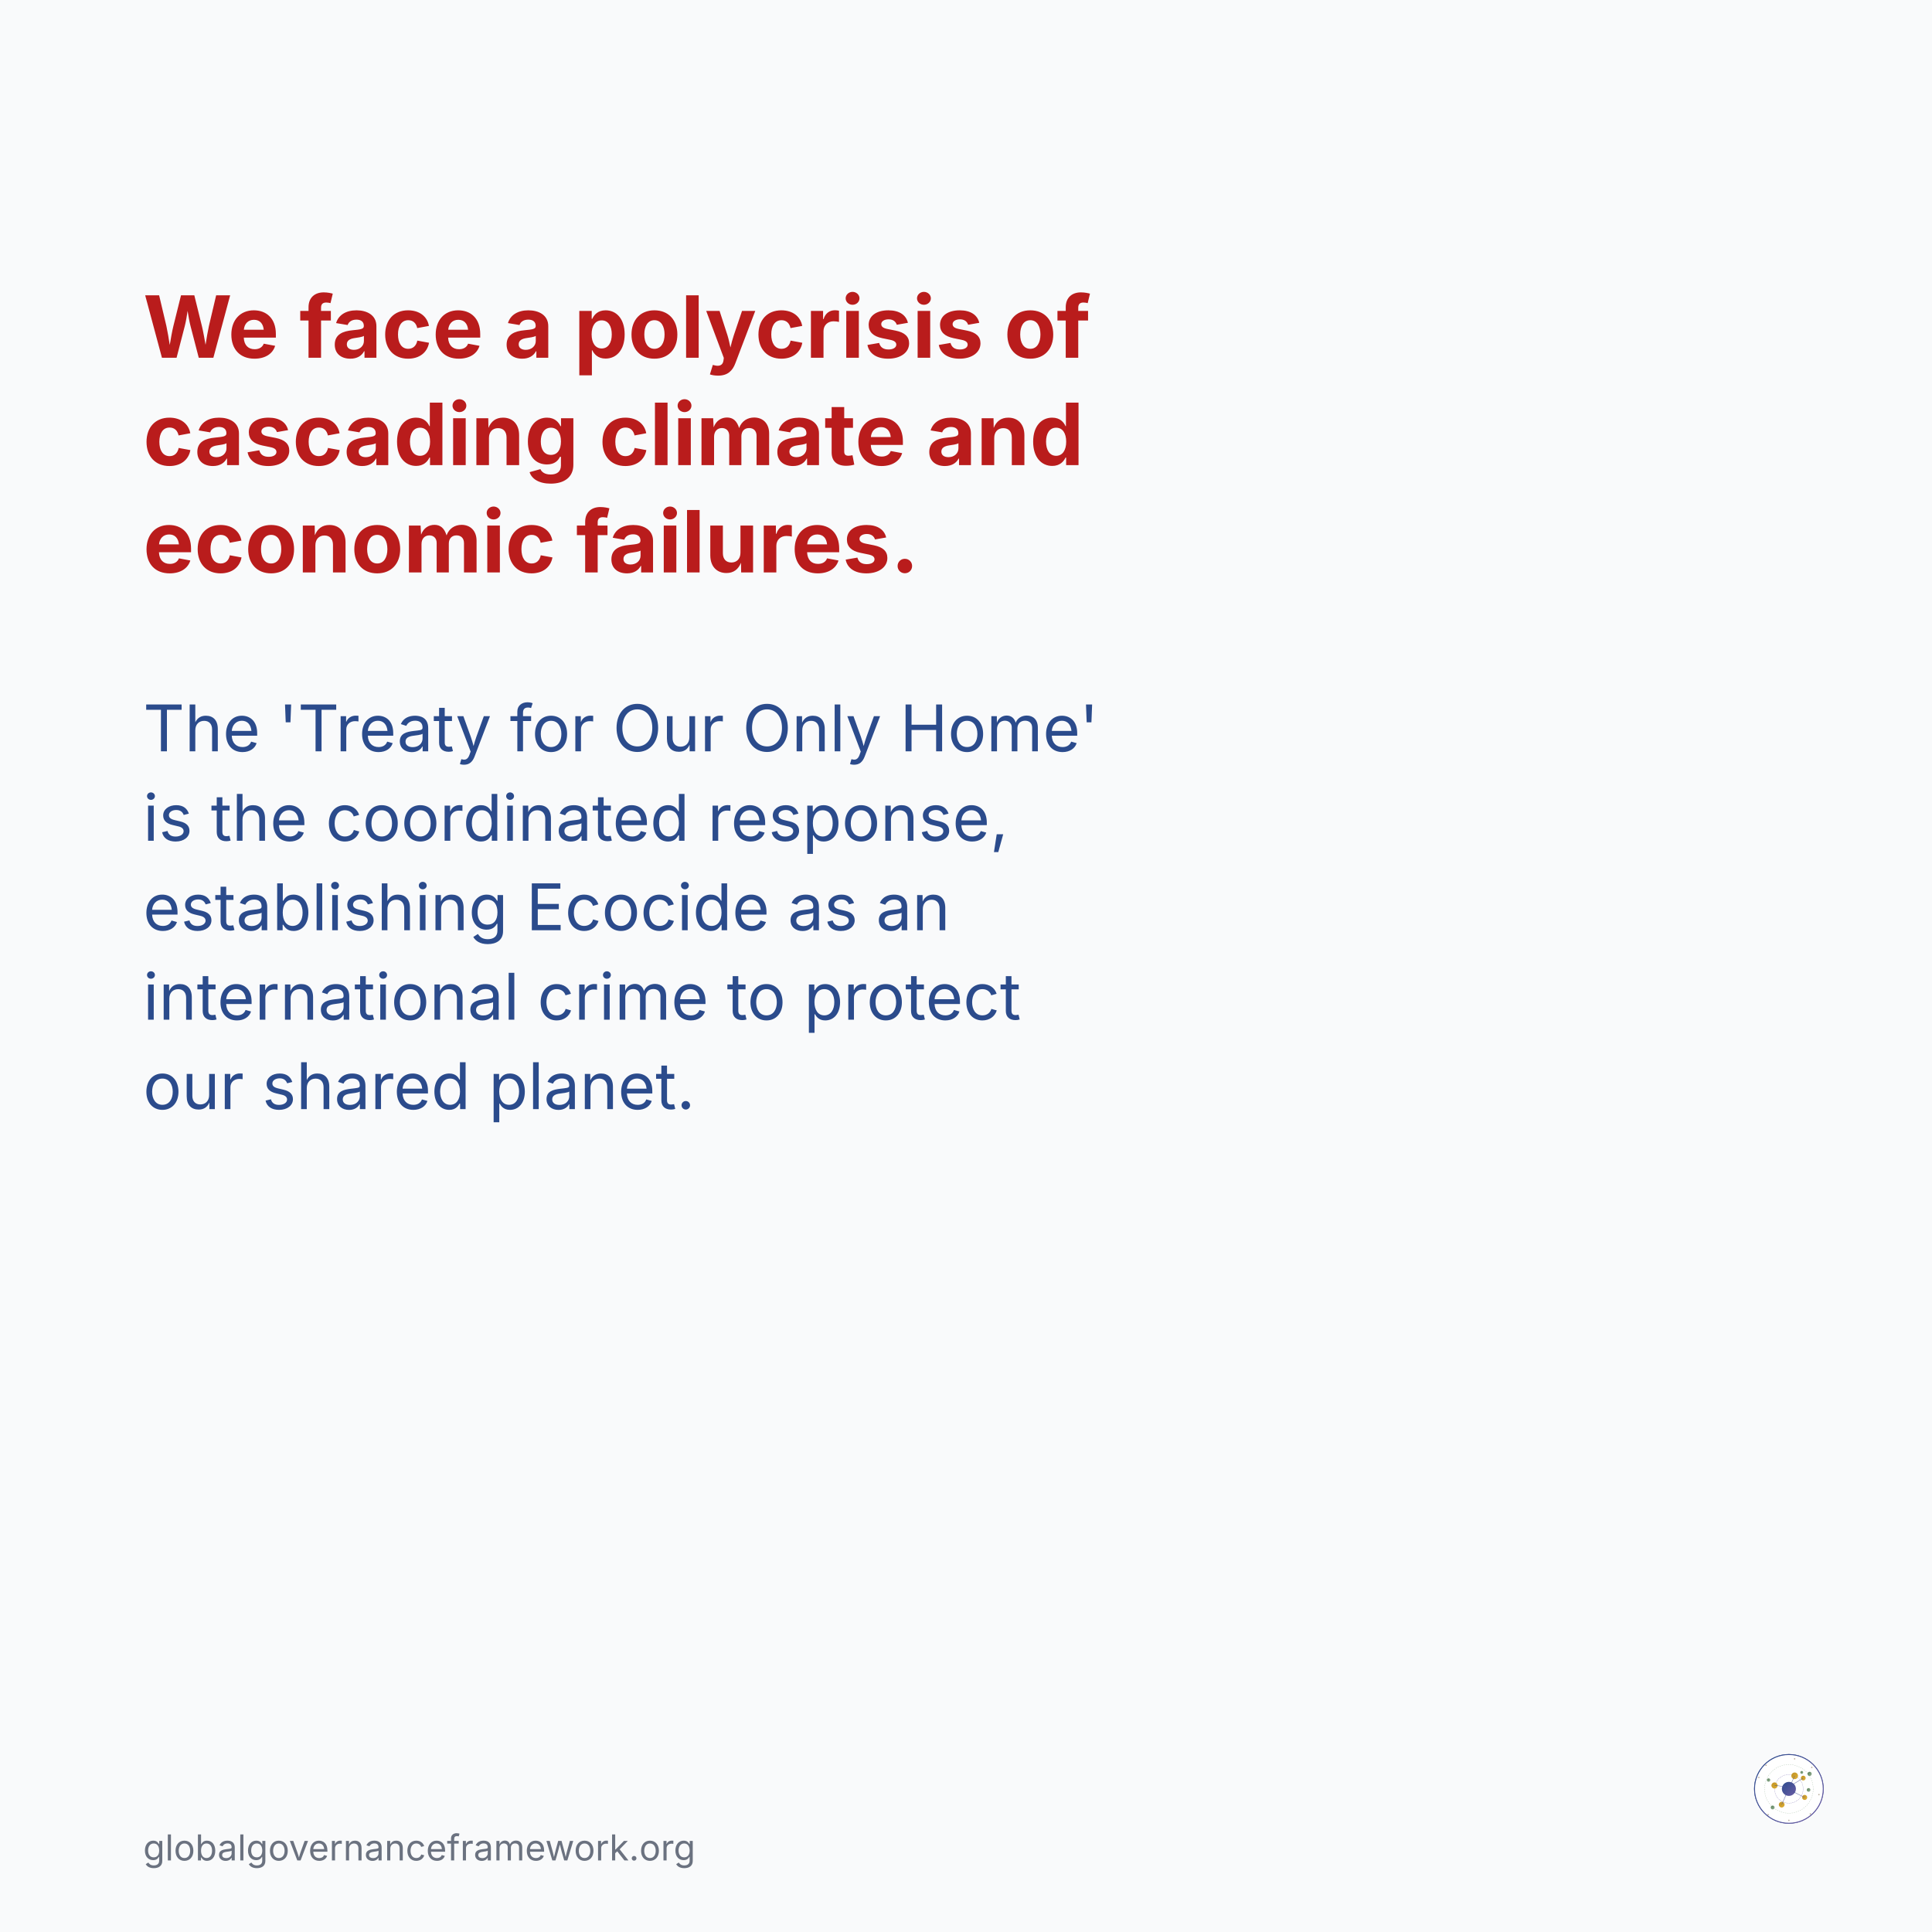
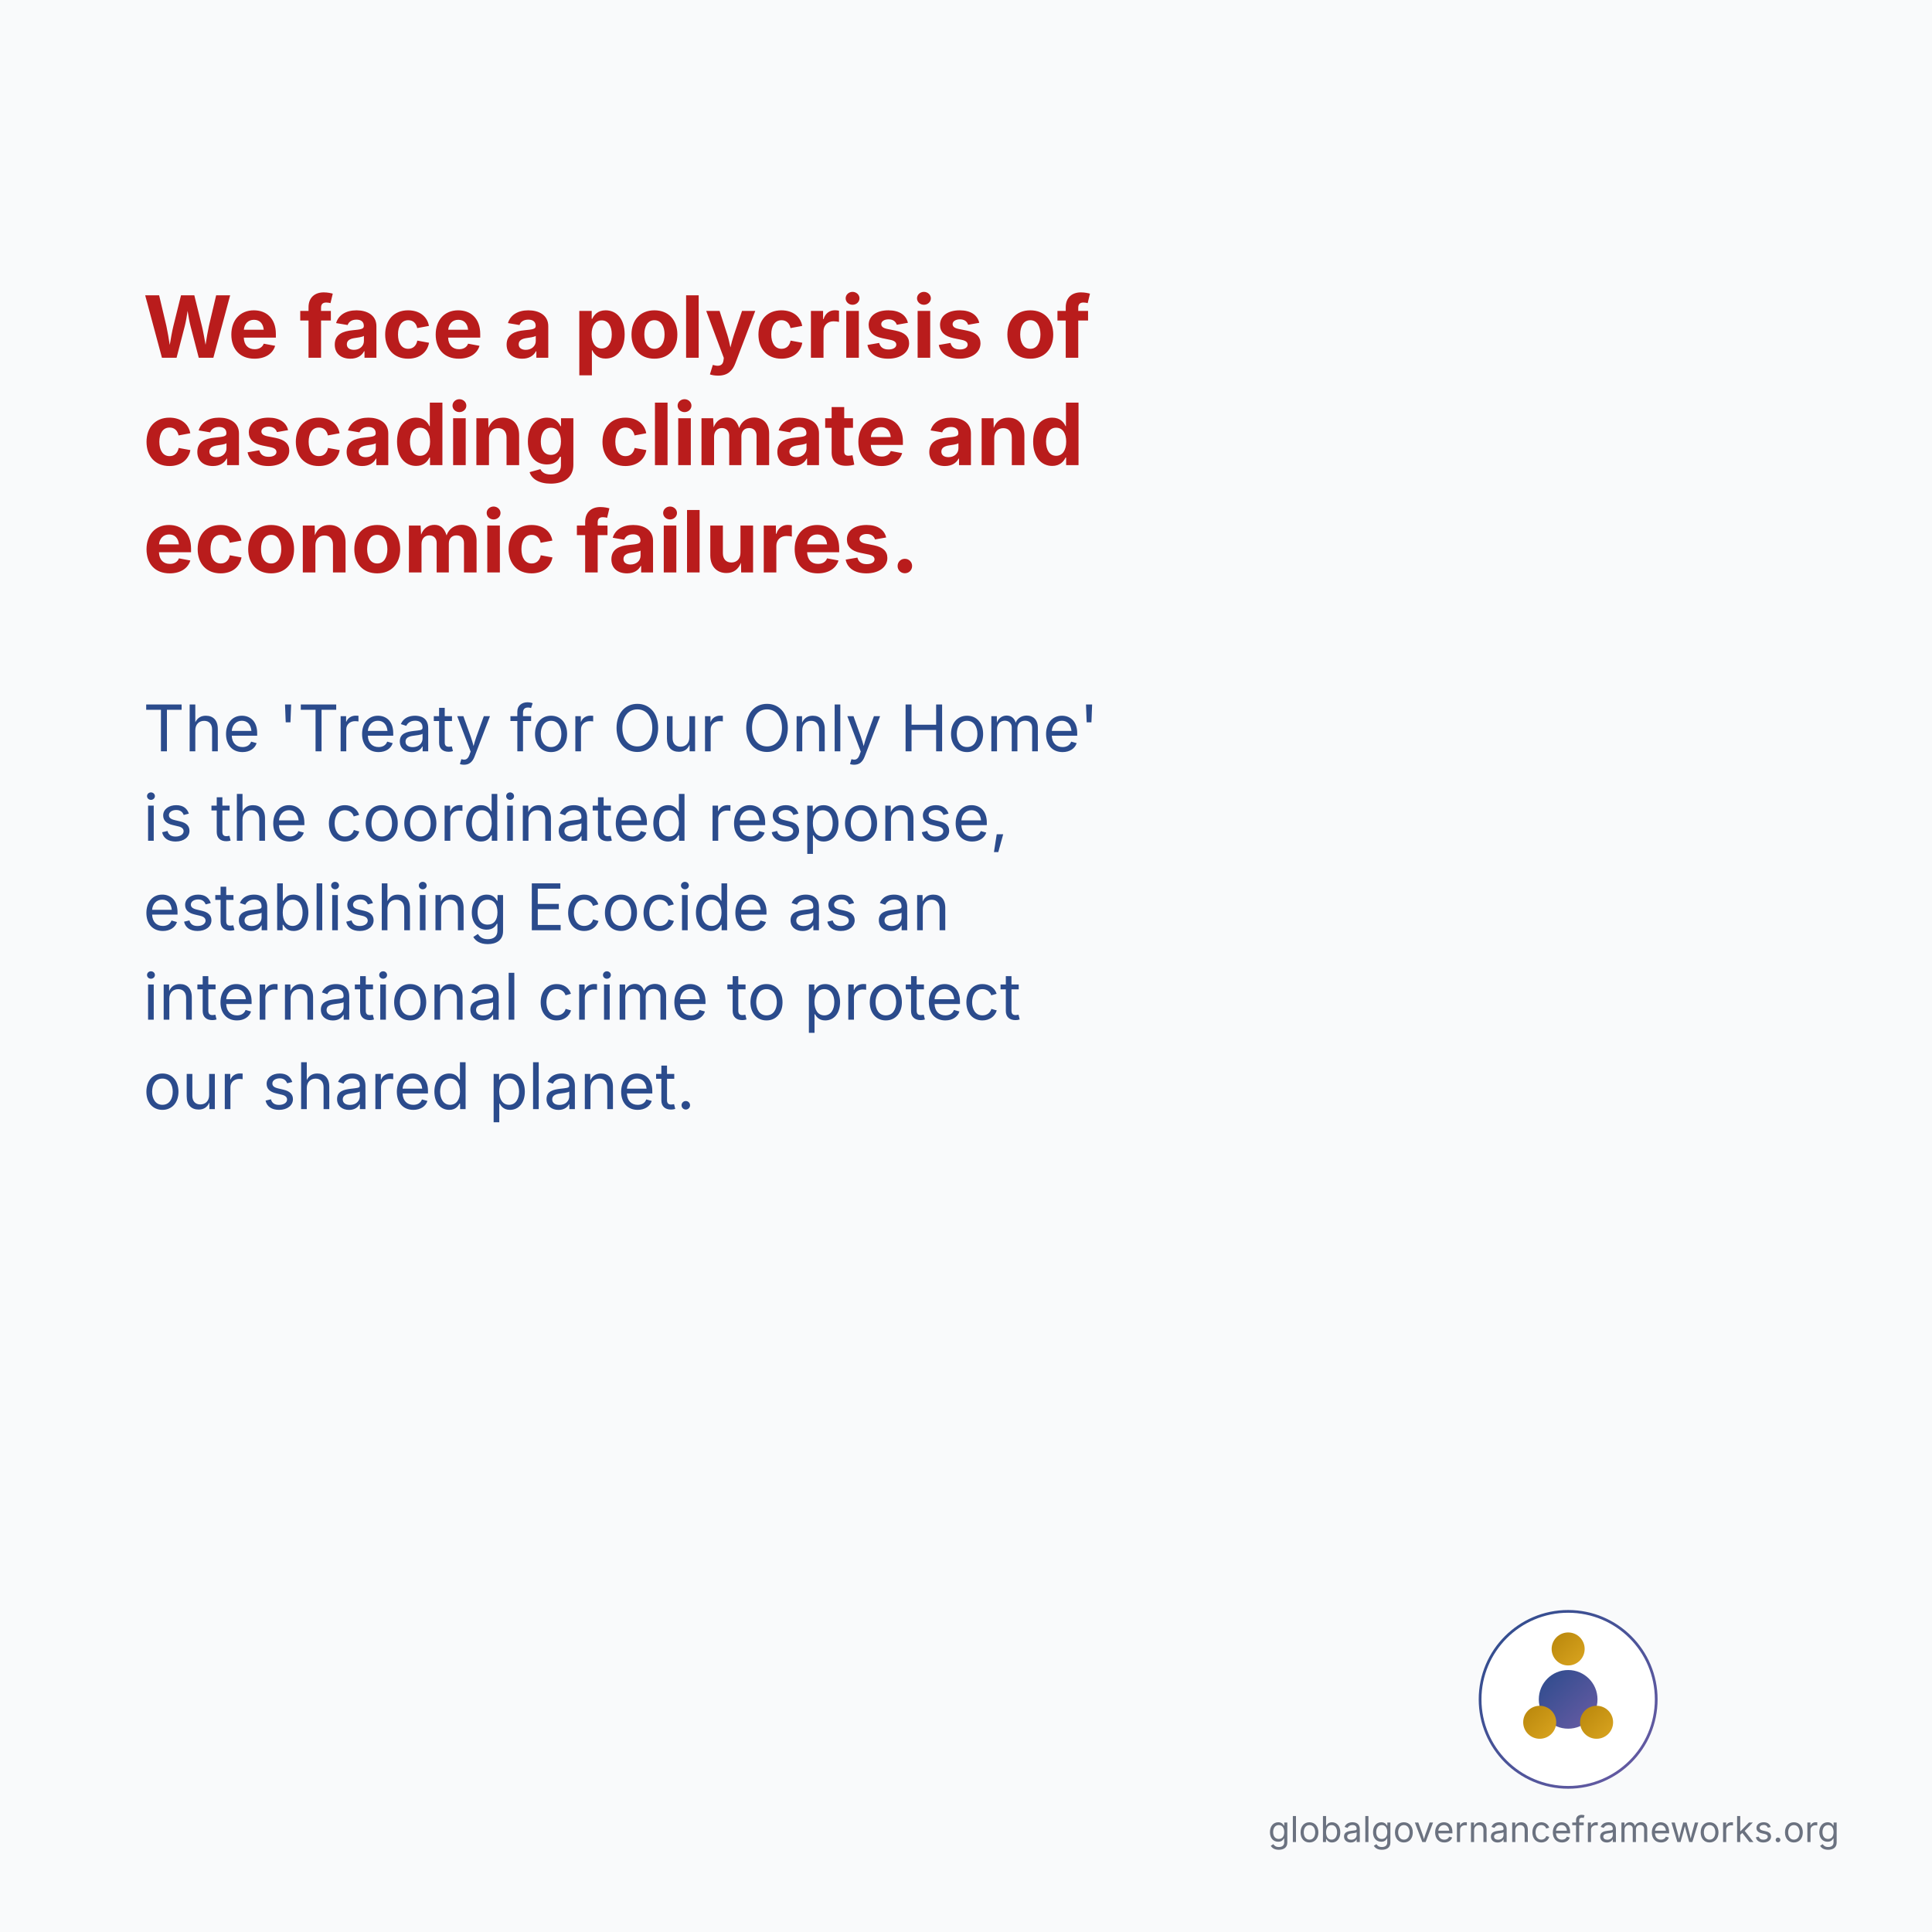
- <svg xmlns="http://www.w3.org/2000/svg" viewBox="0 0 1080 1080" width="1080" height="1080">
-   <defs>
+ <svg xmlns="http://www.w3.org/2000/svg" xmlns:xlink="http://www.w3.org/1999/xlink" viewBox="0 0 1080 1080" width="1080" height="1080" version="1.1" id="svg38">
+   <defs id="defs6">
    <linearGradient id="logoCosmicGradient" x1="0%" y1="0%" x2="100%" y2="100%">
-       <stop offset="0%" stop-color="#2B4B8C" />
-       <stop offset="100%" stop-color="#6B5CA5" />
+       <stop offset="0%" stop-color="#2B4B8C" id="stop1" />
+       <stop offset="100%" stop-color="#6B5CA5" id="stop2" />
    </linearGradient>
    <linearGradient id="logoEarthyGradient" x1="0%" y1="0%" x2="100%" y2="100%">
-       <stop offset="0%" stop-color="#2D5F2D" />
-       <stop offset="100%" stop-color="#7D9F7D" />
+       <stop offset="0%" stop-color="#2D5F2D" id="stop3" />
+       <stop offset="100%" stop-color="#7D9F7D" id="stop4" />
    </linearGradient>
    <linearGradient id="logoGoldGradient" x1="0%" y1="0%" x2="100%" y2="100%">
-       <stop offset="0%" stop-color="#B8860B" />
-       <stop offset="100%" stop-color="#DAA520" />
+       <stop offset="0%" stop-color="#B8860B" id="stop5" />
+       <stop offset="100%" stop-color="#DAA520" id="stop6" />
    </linearGradient>
-     <filter id="logoGlow" x="-0.1" y="-0.1" width="1.2" height="1.2">
-       <feGaussianBlur stdDeviation="1" result="blur" />
-       <feComposite in="SourceGraphic" in2="blur" operator="over" />
+     <filter id="logoGlow" x="-0.019" y="-0.019" width="1.038" height="1.038">
+       <feGaussianBlur stdDeviation="1" result="blur" id="feGaussianBlur6" />
+       <feComposite in="SourceGraphic" in2="blur" operator="over" id="feComposite6" />
    </filter>
+     <linearGradient xlink:href="#logoCosmicGradient" id="linearGradient11" x1="2.5" y1="2.5" x2="197.5" y2="197.5" gradientUnits="userSpaceOnUse" />
+     <linearGradient xlink:href="#logoCosmicGradient" id="linearGradient12" x1="68" y1="68" x2="132" y2="132" gradientUnits="userSpaceOnUse" />
+     <linearGradient xlink:href="#logoGoldGradient" id="linearGradient13" x1="82" y1="27" x2="118" y2="63" gradientUnits="userSpaceOnUse" />
+     <linearGradient xlink:href="#logoGoldGradient" id="linearGradient14" x1="51" y1="107" x2="87" y2="143" gradientUnits="userSpaceOnUse" />
+     <linearGradient xlink:href="#logoGoldGradient" id="linearGradient15" x1="113" y1="107" x2="149" y2="143" gradientUnits="userSpaceOnUse" />
  </defs>
-   <rect width="1080" height="1080" fill="#f9fafb" />
-   <text x="80" y="200" font-family="Inter, sans-serif" font-size="48" font-weight="bold" fill="#B91C1C" text-anchor="start">
-     <tspan x="80" dy="0">We face a polycrisis of</tspan>
-     <tspan x="80" dy="60">cascading climate and</tspan>
-     <tspan x="80" dy="60">economic failures.</tspan>
+   <rect width="1080" height="1080" fill="#f9fafb" id="rect6" />
+   <text x="80" y="200" font-family="Inter, sans-serif" font-size="48" font-weight="bold" fill="#B91C1C" text-anchor="start" id="text8">
+     <tspan x="80" dy="0" id="tspan6">We face a polycrisis of</tspan>
+     <tspan x="80" dy="60" id="tspan7">cascading climate and</tspan>
+     <tspan x="80" dy="60" id="tspan8">economic failures.</tspan>
  </text>
-   <text x="80" y="420" font-family="Inter, sans-serif" font-size="36" font-weight="normal" fill="#2B4B8C" text-anchor="start">
-     <tspan x="80" dy="0">The 'Treaty for Our Only Home'</tspan>
-     <tspan x="80" dy="50">is the coordinated response,</tspan>
-     <tspan x="80" dy="50">establishing Ecocide as an</tspan>
-     <tspan x="80" dy="50">international crime to protect</tspan>
-     <tspan x="80" dy="50">our shared planet.</tspan>
+   <text x="80" y="420" font-family="Inter, sans-serif" font-size="36" font-weight="normal" fill="#2B4B8C" text-anchor="start" id="text13">
+     <tspan x="80" dy="0" id="tspan9">The 'Treaty for Our Only Home'</tspan>
+     <tspan x="80" dy="50" id="tspan10">is the coordinated response,</tspan>
+     <tspan x="80" dy="50" id="tspan11">establishing Ecocide as an</tspan>
+     <tspan x="80" dy="50" id="tspan12">international crime to protect</tspan>
+     <tspan x="80" dy="50" id="tspan13">our shared planet.</tspan>
  </text>
-   <text x="80" y="1040" font-family="Inter, sans-serif" font-size="20" fill="#6b7280">
-     globalgovernanceframework.org
-   </text>
-   <g transform="translate(980, 980) scale(0.2)">
-     <circle cx="100" cy="100" r="96" stroke="url(#logoCosmicGradient)" stroke-width="2.5" fill="white" filter="url(#logoGlow)" />
-     <circle cx="100" cy="100" r="40" stroke="#6B5CA5" stroke-width="1" stroke-opacity="0.8" stroke-dasharray="2 2" fill="none" />
-     <circle cx="100" cy="100" r="68" stroke="#7D9F7D" stroke-width="1" stroke-opacity="0.6" stroke-dasharray="3 3" fill="none" />
-     <circle cx="100" cy="100" r="19.6" fill="url(#logoCosmicGradient)" />
-     <circle cx="116.2" cy="63.5" r="9.3" fill="url(#logoGoldGradient)" fill-opacity="0.9" />
-     <circle cx="59.8" cy="90.5" r="8.6" fill="url(#logoGoldGradient)" fill-opacity="0.9" />
-     <circle cx="79.9" cy="144.1" r="8.0" fill="url(#logoGoldGradient)" fill-opacity="0.9" />
-     <circle cx="144.1" cy="123.9" r="7.1" fill="url(#logoGoldGradient)" fill-opacity="0.9" />
-     <circle cx="140.2" cy="69.8" r="6.7" fill="url(#logoGoldGradient)" fill-opacity="0.9" />
-     <line x1="106" y1="86" x2="116" y2="64" stroke="url(#logoCosmicGradient)" stroke-width="1.2" stroke-opacity="0.8" />
-     <line x1="90" y1="94" x2="60" y2="90" stroke="url(#logoCosmicGradient)" stroke-width="1.2" stroke-opacity="0.8" />
-     <line x1="94" y1="112" x2="80" y2="144" stroke="url(#logoCosmicGradient)" stroke-width="1.2" stroke-opacity="0.8" />
-     <line x1="112" y1="108" x2="144" y2="124" stroke="url(#logoCosmicGradient)" stroke-width="1.2" stroke-opacity="0.8" />
-     <line x1="110" y1="88" x2="140" y2="70" stroke="url(#logoCosmicGradient)" stroke-width="1.2" stroke-opacity="0.8" />
-     <circle cx="136" cy="54" r="4" fill="url(#logoEarthyGradient)" fill-opacity="0.8" />
-     <circle cx="43.3" cy="75.3" r="4.7" fill="url(#logoEarthyGradient)" fill-opacity="0.8" />
-     <circle cx="54.6" cy="152" r="5.4" fill="url(#logoEarthyGradient)" fill-opacity="0.8" />
-     <circle cx="155.1" cy="102.9" r="5.1" fill="url(#logoEarthyGradient)" fill-opacity="0.8" />
-     <circle cx="157.9" cy="58.1" r="5.9" fill="url(#logoEarthyGradient)" fill-opacity="0.8" />
-     <circle cx="116" cy="16" r="2" fill="#8B7355" fill-opacity="0.6" />
-     <circle cx="164" cy="40" r="2" fill="#8B7355" fill-opacity="0.6" />
-     <circle cx="184" cy="116" r="2" fill="#8B7355" fill-opacity="0.6" />
-     <circle cx="160" cy="170" r="2" fill="#8B7355" fill-opacity="0.6" />
-     <circle cx="100" cy="188" r="2" fill="#8B7355" fill-opacity="0.6" />
-     <circle cx="42" cy="172" r="2" fill="#8B7355" fill-opacity="0.6" />
-     <circle cx="16" cy="68" r="2" fill="#8B7355" fill-opacity="0.6" />
-     <circle cx="36" cy="34" r="2" fill="#8B7355" fill-opacity="0.6" />
+   <g id="g1" transform="translate(15.20996,-10)">
+     <text x="693.687" y="1039.718" font-family="Inter, sans-serif" font-size="20px" fill="#6b7280" id="text13-6">globalgovernanceframeworks.org</text>
+     <g id="g10" transform="matrix(0.512798,0,0,0.5123491,810.1167,908.7191)">
+       <circle cx="100" cy="100" r="96" fill="#ffffff" stroke="url(#blueGradient)" stroke-width="3" id="circle6" style="stroke:url(#linearGradient11)" />
+       <circle cx="100" cy="100" r="32" fill="url(#blueGradient)" id="circle7" style="fill:url(#linearGradient12)" />
+       <circle cx="100" cy="45" r="18" fill="url(#goldGradient)" id="circle8" style="fill:url(#linearGradient13)" />
+       <circle cx="69" cy="125" r="18" fill="url(#goldGradient)" id="circle9" style="fill:url(#linearGradient14)" />
+       <circle cx="131" cy="125" r="18" fill="url(#goldGradient)" id="circle10" style="fill:url(#linearGradient15)" />
+     </g>
  </g>
</svg>
